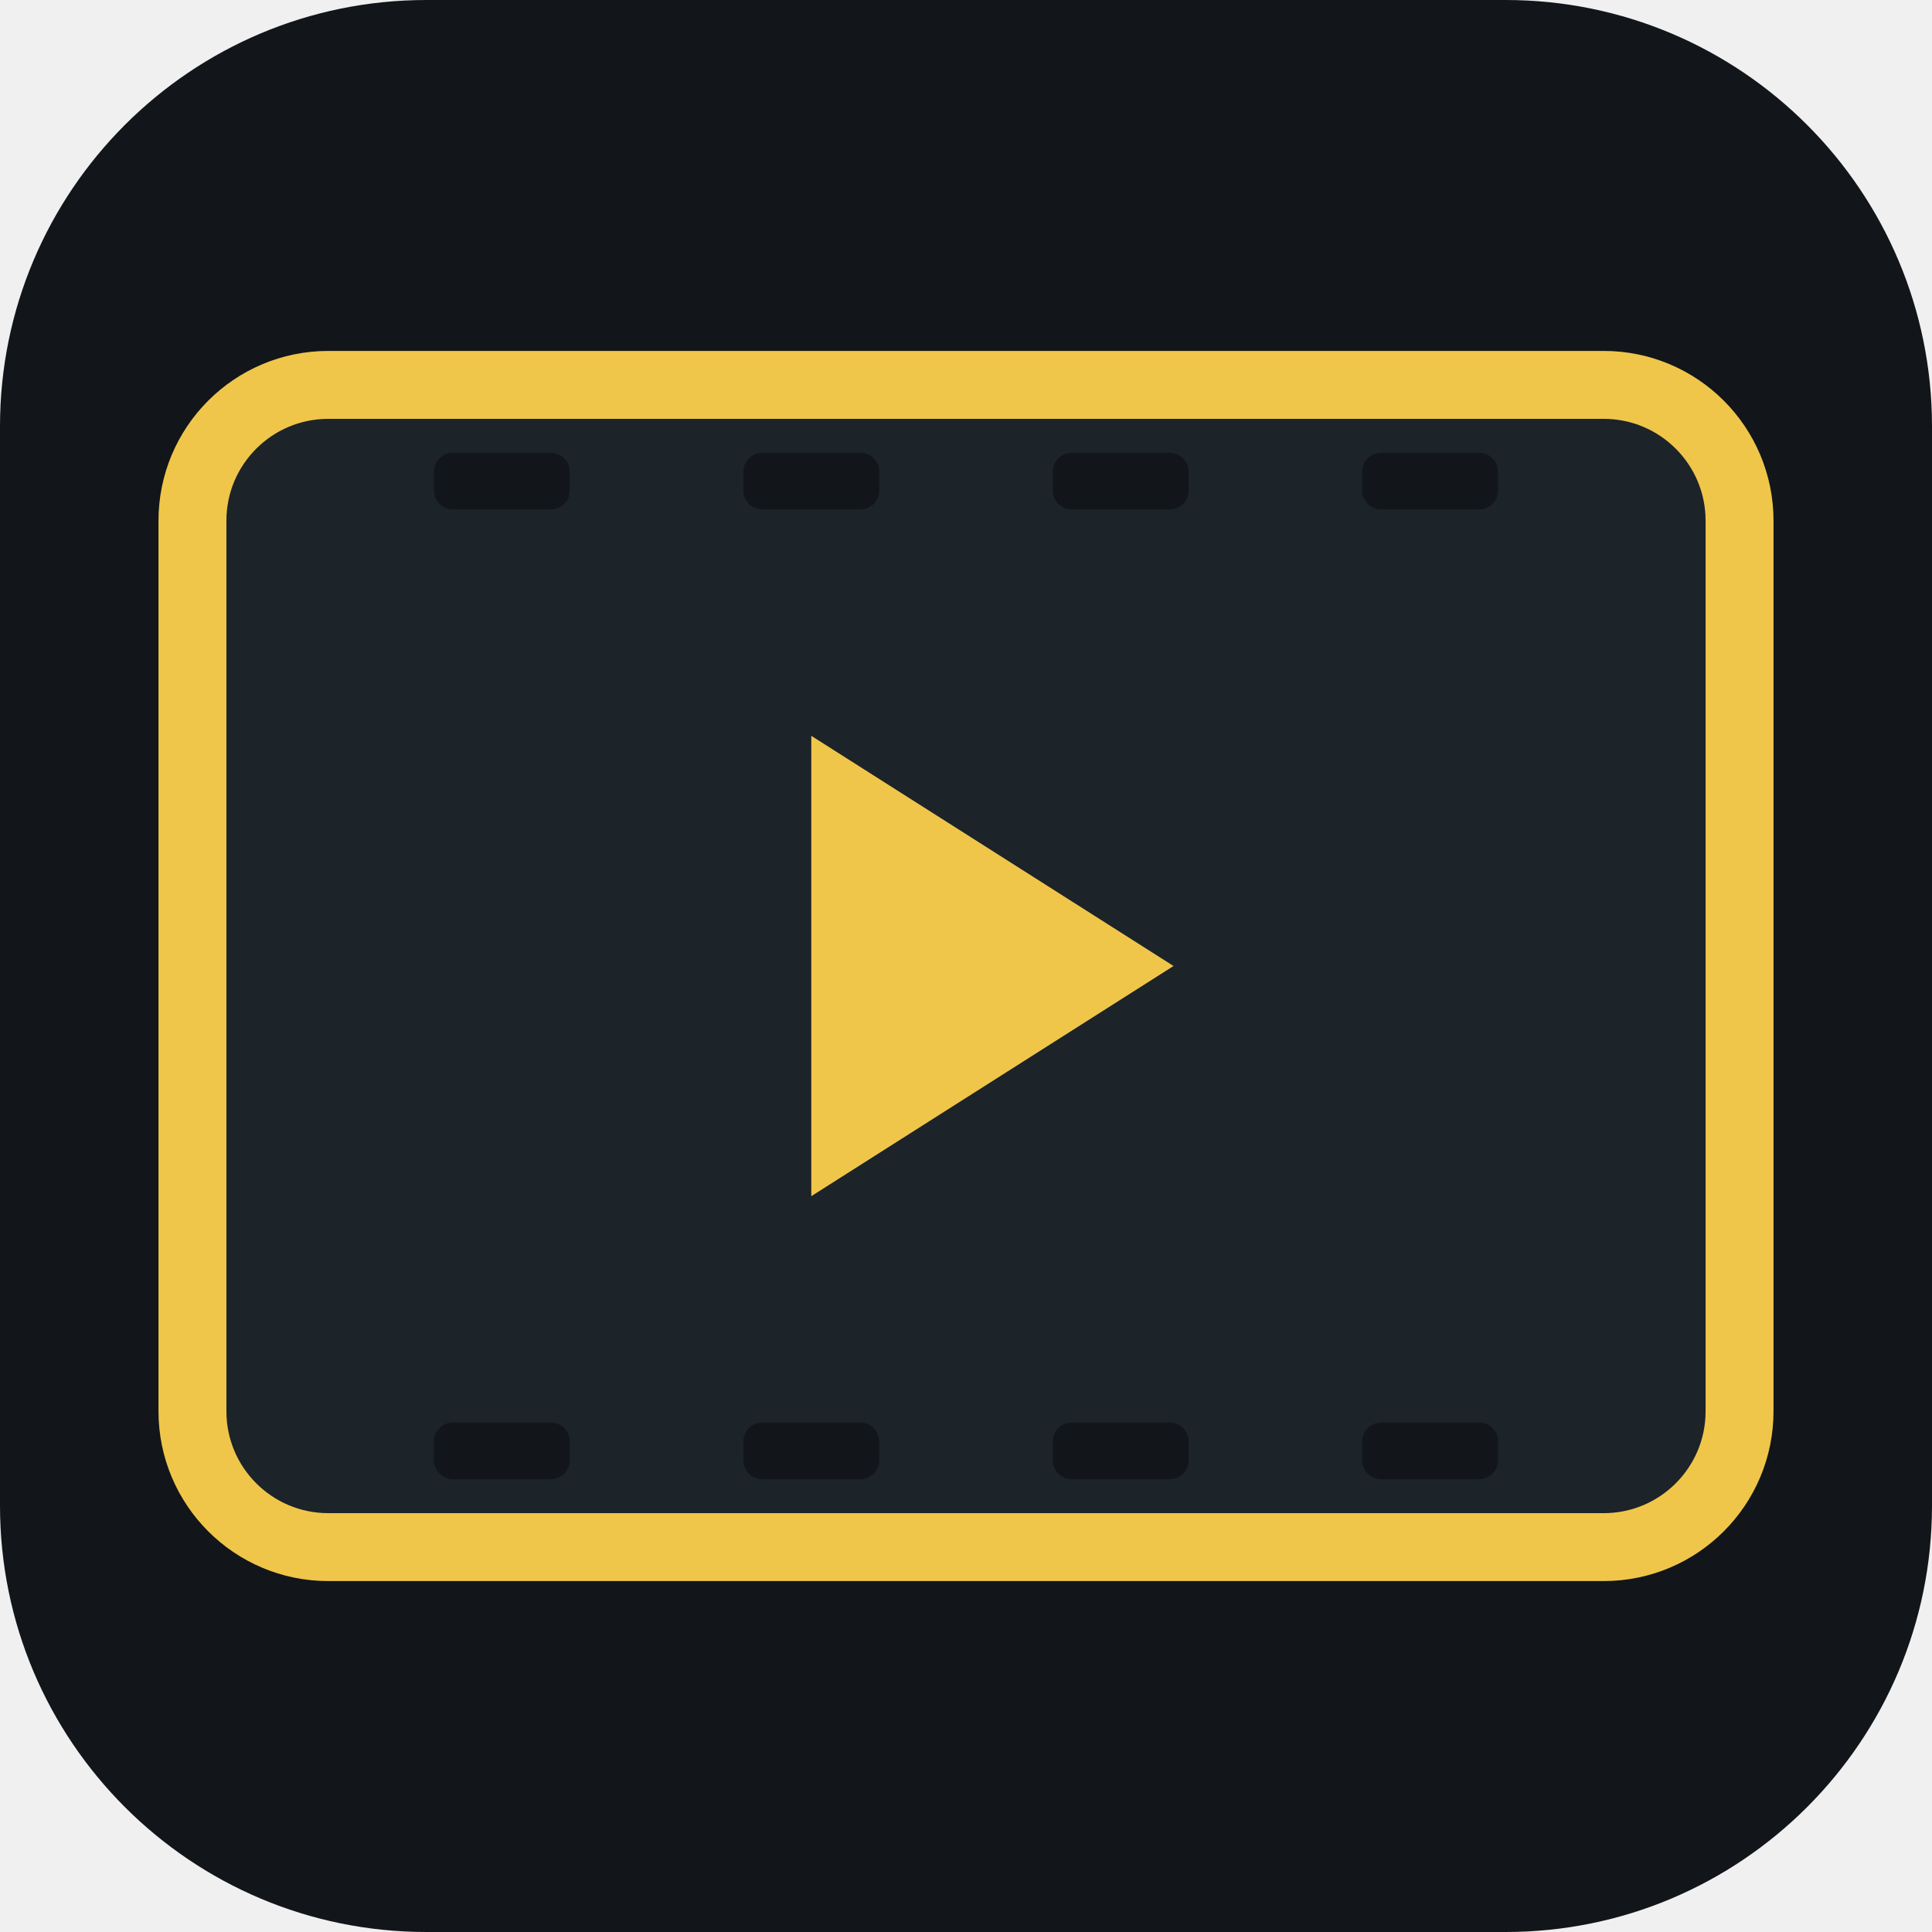
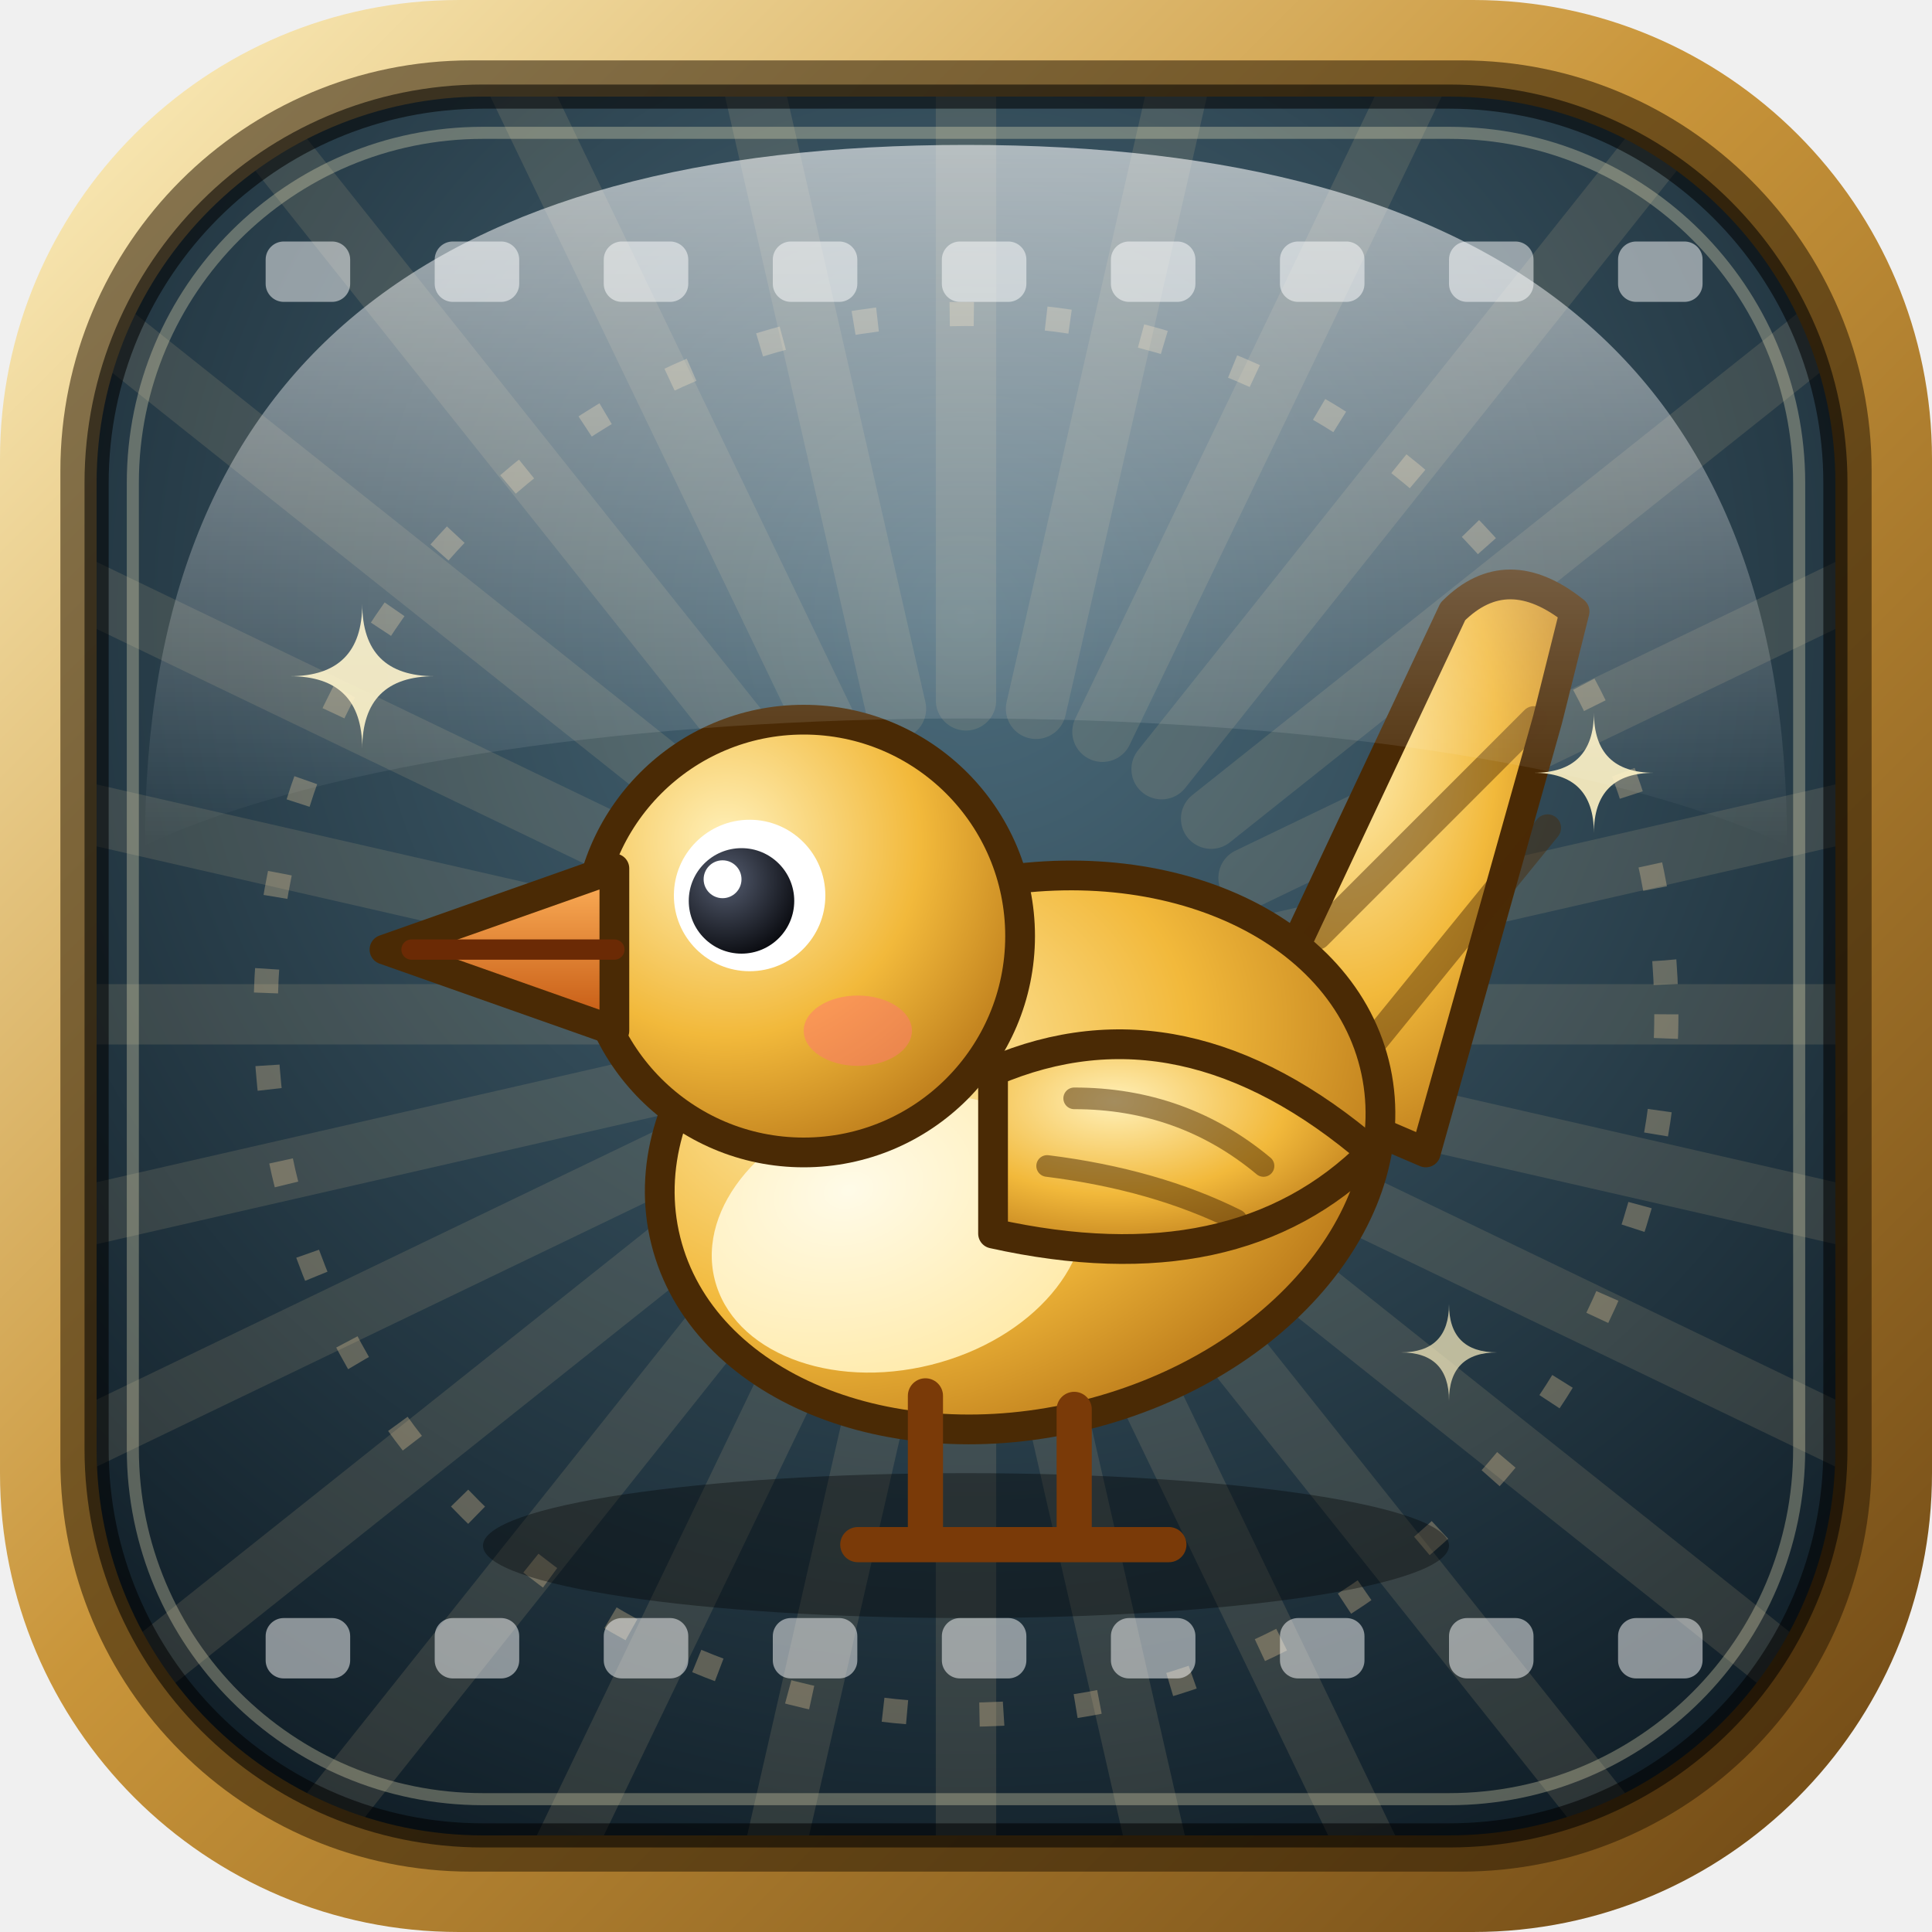
- <svg xmlns="http://www.w3.org/2000/svg" viewBox="0 0 512 512">
-   <rect width="512" height="512" rx="113" fill="#12161a" />
-   <rect x="51" y="102" width="410" height="308" rx="36" fill="#1c2329" stroke="#f0c64a" stroke-width="18" />
-   <path d="M215 195v122l96-61z" fill="#f0c64a" />
-   <g fill="#12161a">
-     <rect x="115" y="120" width="36" height="15" rx="5" />
-     <rect x="197" y="120" width="36" height="15" rx="5" />
-     <rect x="279" y="120" width="36" height="15" rx="5" />
-     <rect x="361" y="120" width="36" height="15" rx="5" />
-     <rect x="115" y="377" width="36" height="15" rx="5" />
-     <rect x="197" y="377" width="36" height="15" rx="5" />
-     <rect x="279" y="377" width="36" height="15" rx="5" />
-     <rect x="361" y="377" width="36" height="15" rx="5" />
+ <svg xmlns="http://www.w3.org/2000/svg" viewBox="0 0 160 160" role="img">
+   <defs>
+     <linearGradient id="az" x1="0" y1="0" x2="1" y2="1">
+       <stop offset="0" stop-color="#fff3c4" />
+       <stop offset=".45" stop-color="#c9953a" />
+       <stop offset="1" stop-color="#6b4513" />
+     </linearGradient>
+     <radialGradient id="ag" cx=".5" cy=".3" r=".9">
+       <stop offset="0" stop-color="#4a6a7a" />
+       <stop offset="1" stop-color="#07121a" />
+     </radialGradient>
+     <linearGradient id="ah" x1="0" y1="0" x2="0" y2="1">
+       <stop offset="0" stop-color="#fff" stop-opacity=".6" />
+       <stop offset="1" stop-color="#fff" stop-opacity="0" />
+     </linearGradient>
+     <clipPath id="ac">
+       <rect x="8" y="8" width="144" height="144" rx="32" />
+     </clipPath>
+     <radialGradient id="ab" cx=".32" cy=".28" r=".9">
+       <stop offset="0" stop-color="#fff0b8" />
+       <stop offset=".5" stop-color="#f2b93b" />
+       <stop offset="1" stop-color="#a8650f" />
+     </radialGradient>
+     <radialGradient id="av" cx=".4" cy=".3" r=".8">
+       <stop offset="0" stop-color="#fffbe8" />
+       <stop offset="1" stop-color="#ffe9a6" />
+     </radialGradient>
+     <linearGradient id="ak" x1="0" y1="0" x2="0" y2="1">
+       <stop offset="0" stop-color="#ffb35c" />
+       <stop offset="1" stop-color="#c2550f" />
+     </linearGradient>
+     <radialGradient id="ae" cx=".35" cy=".3" r=".8">
+       <stop offset="0" stop-color="#555d70" />
+       <stop offset="1" stop-color="#05060a" />
+     </radialGradient>
+   </defs>
+   <rect x="0" y="0" width="160" height="160" rx="38" fill="url(#az)" />
+   <rect x="5" y="5" width="150" height="150" rx="34" fill="#2b1a05" fill-opacity=".55" />
+   <rect x="8" y="8" width="144" height="144" rx="32" fill="url(#ag)" />
+   <g clip-path="url(#ac)">
+     <path d="M106.0 84.0L180.0 84.0" stroke="#ffd9a0" stroke-opacity="0.12" stroke-width="5" stroke-linecap="round" />
+     <path d="M105.3 89.8L177.5 106.3" stroke="#ffd9a0" stroke-opacity="0.12" stroke-width="5" stroke-linecap="round" />
+     <path d="M103.4 95.3L170.1 127.4" stroke="#ffd9a0" stroke-opacity="0.12" stroke-width="5" stroke-linecap="round" />
+     <path d="M100.3 100.2L158.2 146.3" stroke="#ffd9a0" stroke-opacity="0.12" stroke-width="5" stroke-linecap="round" />
+     <path d="M96.2 104.3L142.3 162.2" stroke="#ffd9a0" stroke-opacity="0.12" stroke-width="5" stroke-linecap="round" />
+     <path d="M91.3 107.4L123.4 174.1" stroke="#ffd9a0" stroke-opacity="0.12" stroke-width="5" stroke-linecap="round" />
+     <path d="M85.8 109.3L102.3 181.5" stroke="#ffd9a0" stroke-opacity="0.12" stroke-width="5" stroke-linecap="round" />
+     <path d="M80.0 110.0L80.0 184.0" stroke="#ffd9a0" stroke-opacity="0.12" stroke-width="5" stroke-linecap="round" />
+     <path d="M74.2 109.3L57.7 181.5" stroke="#ffd9a0" stroke-opacity="0.12" stroke-width="5" stroke-linecap="round" />
+     <path d="M68.7 107.4L36.6 174.1" stroke="#ffd9a0" stroke-opacity="0.12" stroke-width="5" stroke-linecap="round" />
+     <path d="M63.8 104.3L17.7 162.2" stroke="#ffd9a0" stroke-opacity="0.12" stroke-width="5" stroke-linecap="round" />
+     <path d="M59.7 100.2L1.8 146.3" stroke="#ffd9a0" stroke-opacity="0.12" stroke-width="5" stroke-linecap="round" />
+     <path d="M56.6 95.3L-10.1 127.4" stroke="#ffd9a0" stroke-opacity="0.12" stroke-width="5" stroke-linecap="round" />
+     <path d="M54.7 89.8L-17.5 106.3" stroke="#ffd9a0" stroke-opacity="0.12" stroke-width="5" stroke-linecap="round" />
+     <path d="M54.0 84.0L-20.0 84.0" stroke="#ffd9a0" stroke-opacity="0.12" stroke-width="5" stroke-linecap="round" />
+     <path d="M54.7 78.2L-17.5 61.7" stroke="#ffd9a0" stroke-opacity="0.12" stroke-width="5" stroke-linecap="round" />
+     <path d="M56.6 72.7L-10.1 40.6" stroke="#ffd9a0" stroke-opacity="0.12" stroke-width="5" stroke-linecap="round" />
+     <path d="M59.7 67.8L1.8 21.7" stroke="#ffd9a0" stroke-opacity="0.12" stroke-width="5" stroke-linecap="round" />
+     <path d="M63.8 63.7L17.7 5.8" stroke="#ffd9a0" stroke-opacity="0.12" stroke-width="5" stroke-linecap="round" />
+     <path d="M68.7 60.6L36.6 -6.1" stroke="#ffd9a0" stroke-opacity="0.12" stroke-width="5" stroke-linecap="round" />
+     <path d="M74.2 58.7L57.7 -13.5" stroke="#ffd9a0" stroke-opacity="0.12" stroke-width="5" stroke-linecap="round" />
+     <path d="M80.0 58.0L80.0 -16.0" stroke="#ffd9a0" stroke-opacity="0.12" stroke-width="5" stroke-linecap="round" />
+     <path d="M85.8 58.7L102.3 -13.5" stroke="#ffd9a0" stroke-opacity="0.12" stroke-width="5" stroke-linecap="round" />
+     <path d="M91.3 60.6L123.4 -6.1" stroke="#ffd9a0" stroke-opacity="0.12" stroke-width="5" stroke-linecap="round" />
+     <path d="M96.2 63.7L142.3 5.8" stroke="#ffd9a0" stroke-opacity="0.12" stroke-width="5" stroke-linecap="round" />
+     <path d="M100.3 67.8L158.2 21.7" stroke="#ffd9a0" stroke-opacity="0.12" stroke-width="5" stroke-linecap="round" />
+     <path d="M103.4 72.7L170.1 40.6" stroke="#ffd9a0" stroke-opacity="0.12" stroke-width="5" stroke-linecap="round" />
+     <path d="M105.3 78.2L177.5 61.7" stroke="#ffd9a0" stroke-opacity="0.12" stroke-width="5" stroke-linecap="round" />
+     <circle cx="80" cy="84" r="58" fill="none" stroke="#ffd9a0" stroke-opacity=".3" stroke-dasharray="2 6" stroke-width="2" />
+     <ellipse cx="80" cy="128" rx="40" ry="6" fill="#000" fill-opacity="0.35" />
+     <g transform="translate(24 26) rotate(0) scale(1.12)">
+       <g stroke="#4a2a05" stroke-width="2.2" stroke-linejoin="round" stroke-linecap="round">
+         <path d="M70 56 L86 22 Q90 18 95 22 L93 30 L84 62Z" fill="url(#ab)" />
+         <path d="M76 46L92 30M80 54L93 38" stroke="#4a2a05" stroke-opacity=".45" stroke-width="2" />
+         <ellipse cx="54" cy="62" rx="27" ry="20" transform="rotate(-14 54 62)" fill="url(#ab)" />
+         <ellipse cx="45" cy="68" rx="14" ry="10" transform="rotate(-14 45 68)" fill="url(#av)" stroke="none" />
+         <circle cx="38" cy="46" r="16" fill="url(#ab)" />
+         <path d="M24 41 L7 47 L24 53Z" fill="url(#ak)" />
+         <path d="M24 47 L9 47" stroke="#6b2a05" stroke-width="1.5" />
+         <path d="M52 56 Q66 50 80 62 Q70 72 52 68Z" fill="url(#ab)" />
+         <path d="M58 58 Q66 58 72 63M56 63 Q64 64 70 67" fill="none" stroke="#4a2a05" stroke-opacity=".5" stroke-width="1.6" />
+         <circle cx="34" cy="43" r="5.6" fill="#fff" stroke="none" />
+         <circle cx="33.4" cy="43.4" r="3.9" fill="url(#ae)" stroke="none" />
+         <circle cx="32" cy="41.8" r="1.4" fill="#fff" stroke="none" />
+         <ellipse cx="42" cy="53" rx="4" ry="2.6" fill="#ff7a6b" fill-opacity=".55" stroke="none" />
+         <path d="M47 80v10M58 81v9M42 91h12M54 91h11" stroke="#7a3a08" stroke-width="2.6" />
+       </g>
+     </g>
+     <rect x="22" y="20" width="7" height="5" rx="1.5" fill="#fff" fill-opacity="0.5" />
+     <rect x="36" y="20" width="7" height="5" rx="1.5" fill="#fff" fill-opacity="0.5" />
+     <rect x="50" y="20" width="7" height="5" rx="1.5" fill="#fff" fill-opacity="0.5" />
+     <rect x="64" y="20" width="7" height="5" rx="1.5" fill="#fff" fill-opacity="0.5" />
+     <rect x="78" y="20" width="7" height="5" rx="1.5" fill="#fff" fill-opacity="0.5" />
+     <rect x="92" y="20" width="7" height="5" rx="1.5" fill="#fff" fill-opacity="0.5" />
+     <rect x="106" y="20" width="7" height="5" rx="1.5" fill="#fff" fill-opacity="0.5" />
+     <rect x="120" y="20" width="7" height="5" rx="1.5" fill="#fff" fill-opacity="0.5" />
+     <rect x="134" y="20" width="7" height="5" rx="1.5" fill="#fff" fill-opacity="0.5" />
+     <rect x="22" y="134" width="7" height="5" rx="1.5" fill="#fff" fill-opacity="0.5" />
+     <rect x="36" y="134" width="7" height="5" rx="1.5" fill="#fff" fill-opacity="0.5" />
+     <rect x="50" y="134" width="7" height="5" rx="1.5" fill="#fff" fill-opacity="0.5" />
+     <rect x="64" y="134" width="7" height="5" rx="1.5" fill="#fff" fill-opacity="0.5" />
+     <rect x="78" y="134" width="7" height="5" rx="1.5" fill="#fff" fill-opacity="0.5" />
+     <rect x="92" y="134" width="7" height="5" rx="1.5" fill="#fff" fill-opacity="0.5" />
+     <rect x="106" y="134" width="7" height="5" rx="1.5" fill="#fff" fill-opacity="0.5" />
+     <rect x="120" y="134" width="7" height="5" rx="1.5" fill="#fff" fill-opacity="0.5" />
+     <rect x="134" y="134" width="7" height="5" rx="1.5" fill="#fff" fill-opacity="0.5" />
+     <path d="M30 50Q30 56 36 56Q30 56 30 62Q30 56 24 56Q30 56 30 50z" fill="#fff3c4" fill-opacity="0.9" />
+     <path d="M132 59Q132 64 137 64Q132 64 132 69Q132 64 127 64Q132 64 132 59z" fill="#fff3c4" fill-opacity="0.9" />
+     <path d="M120 108Q120 112 124 112Q120 112 120 116Q120 112 116 112Q120 112 120 108z" fill="#fff3c4" fill-opacity="0.7" />
  </g>
+   <path d="M12 70C12 30 36 12 80 12s68 18 68 58C118 56 42 56 12 70z" fill="url(#ah)" />
+   <rect x="8" y="8" width="144" height="144" rx="32" fill="none" stroke="#000" stroke-opacity=".55" stroke-width="2" />
+   <rect x="11" y="11" width="138" height="138" rx="29" fill="none" stroke="#fff3c4" stroke-opacity=".3" />
</svg>
